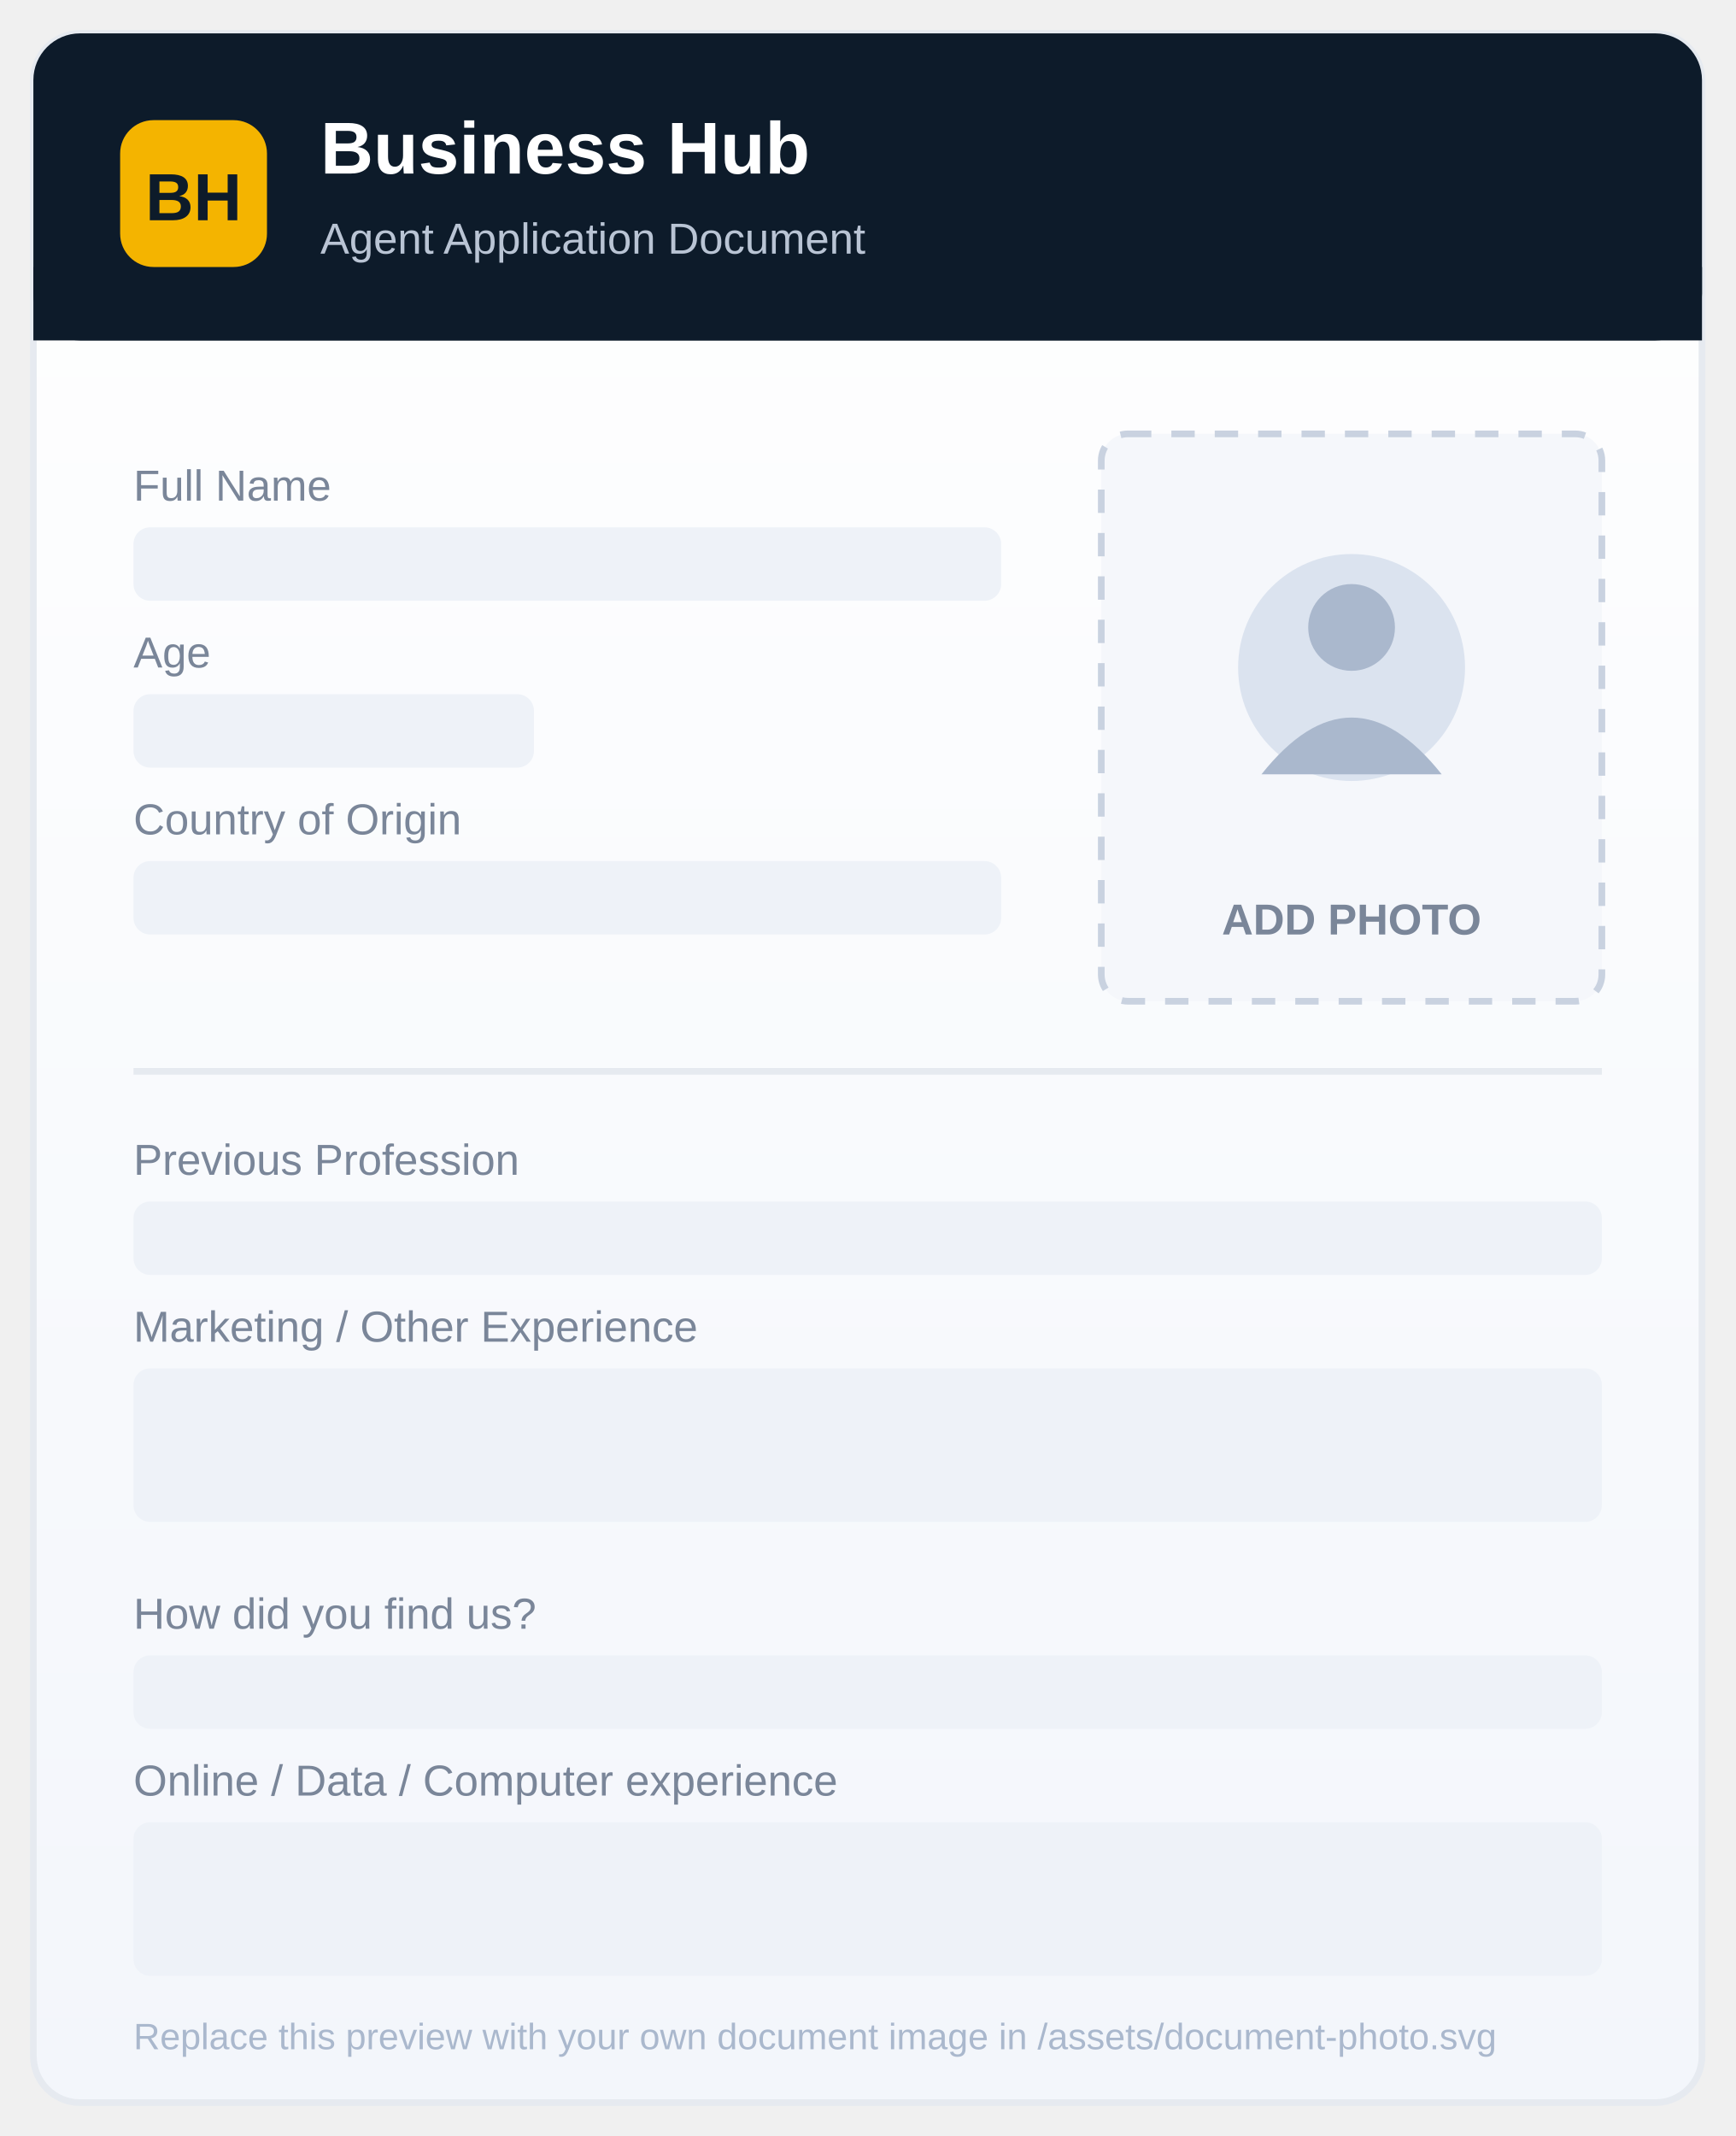
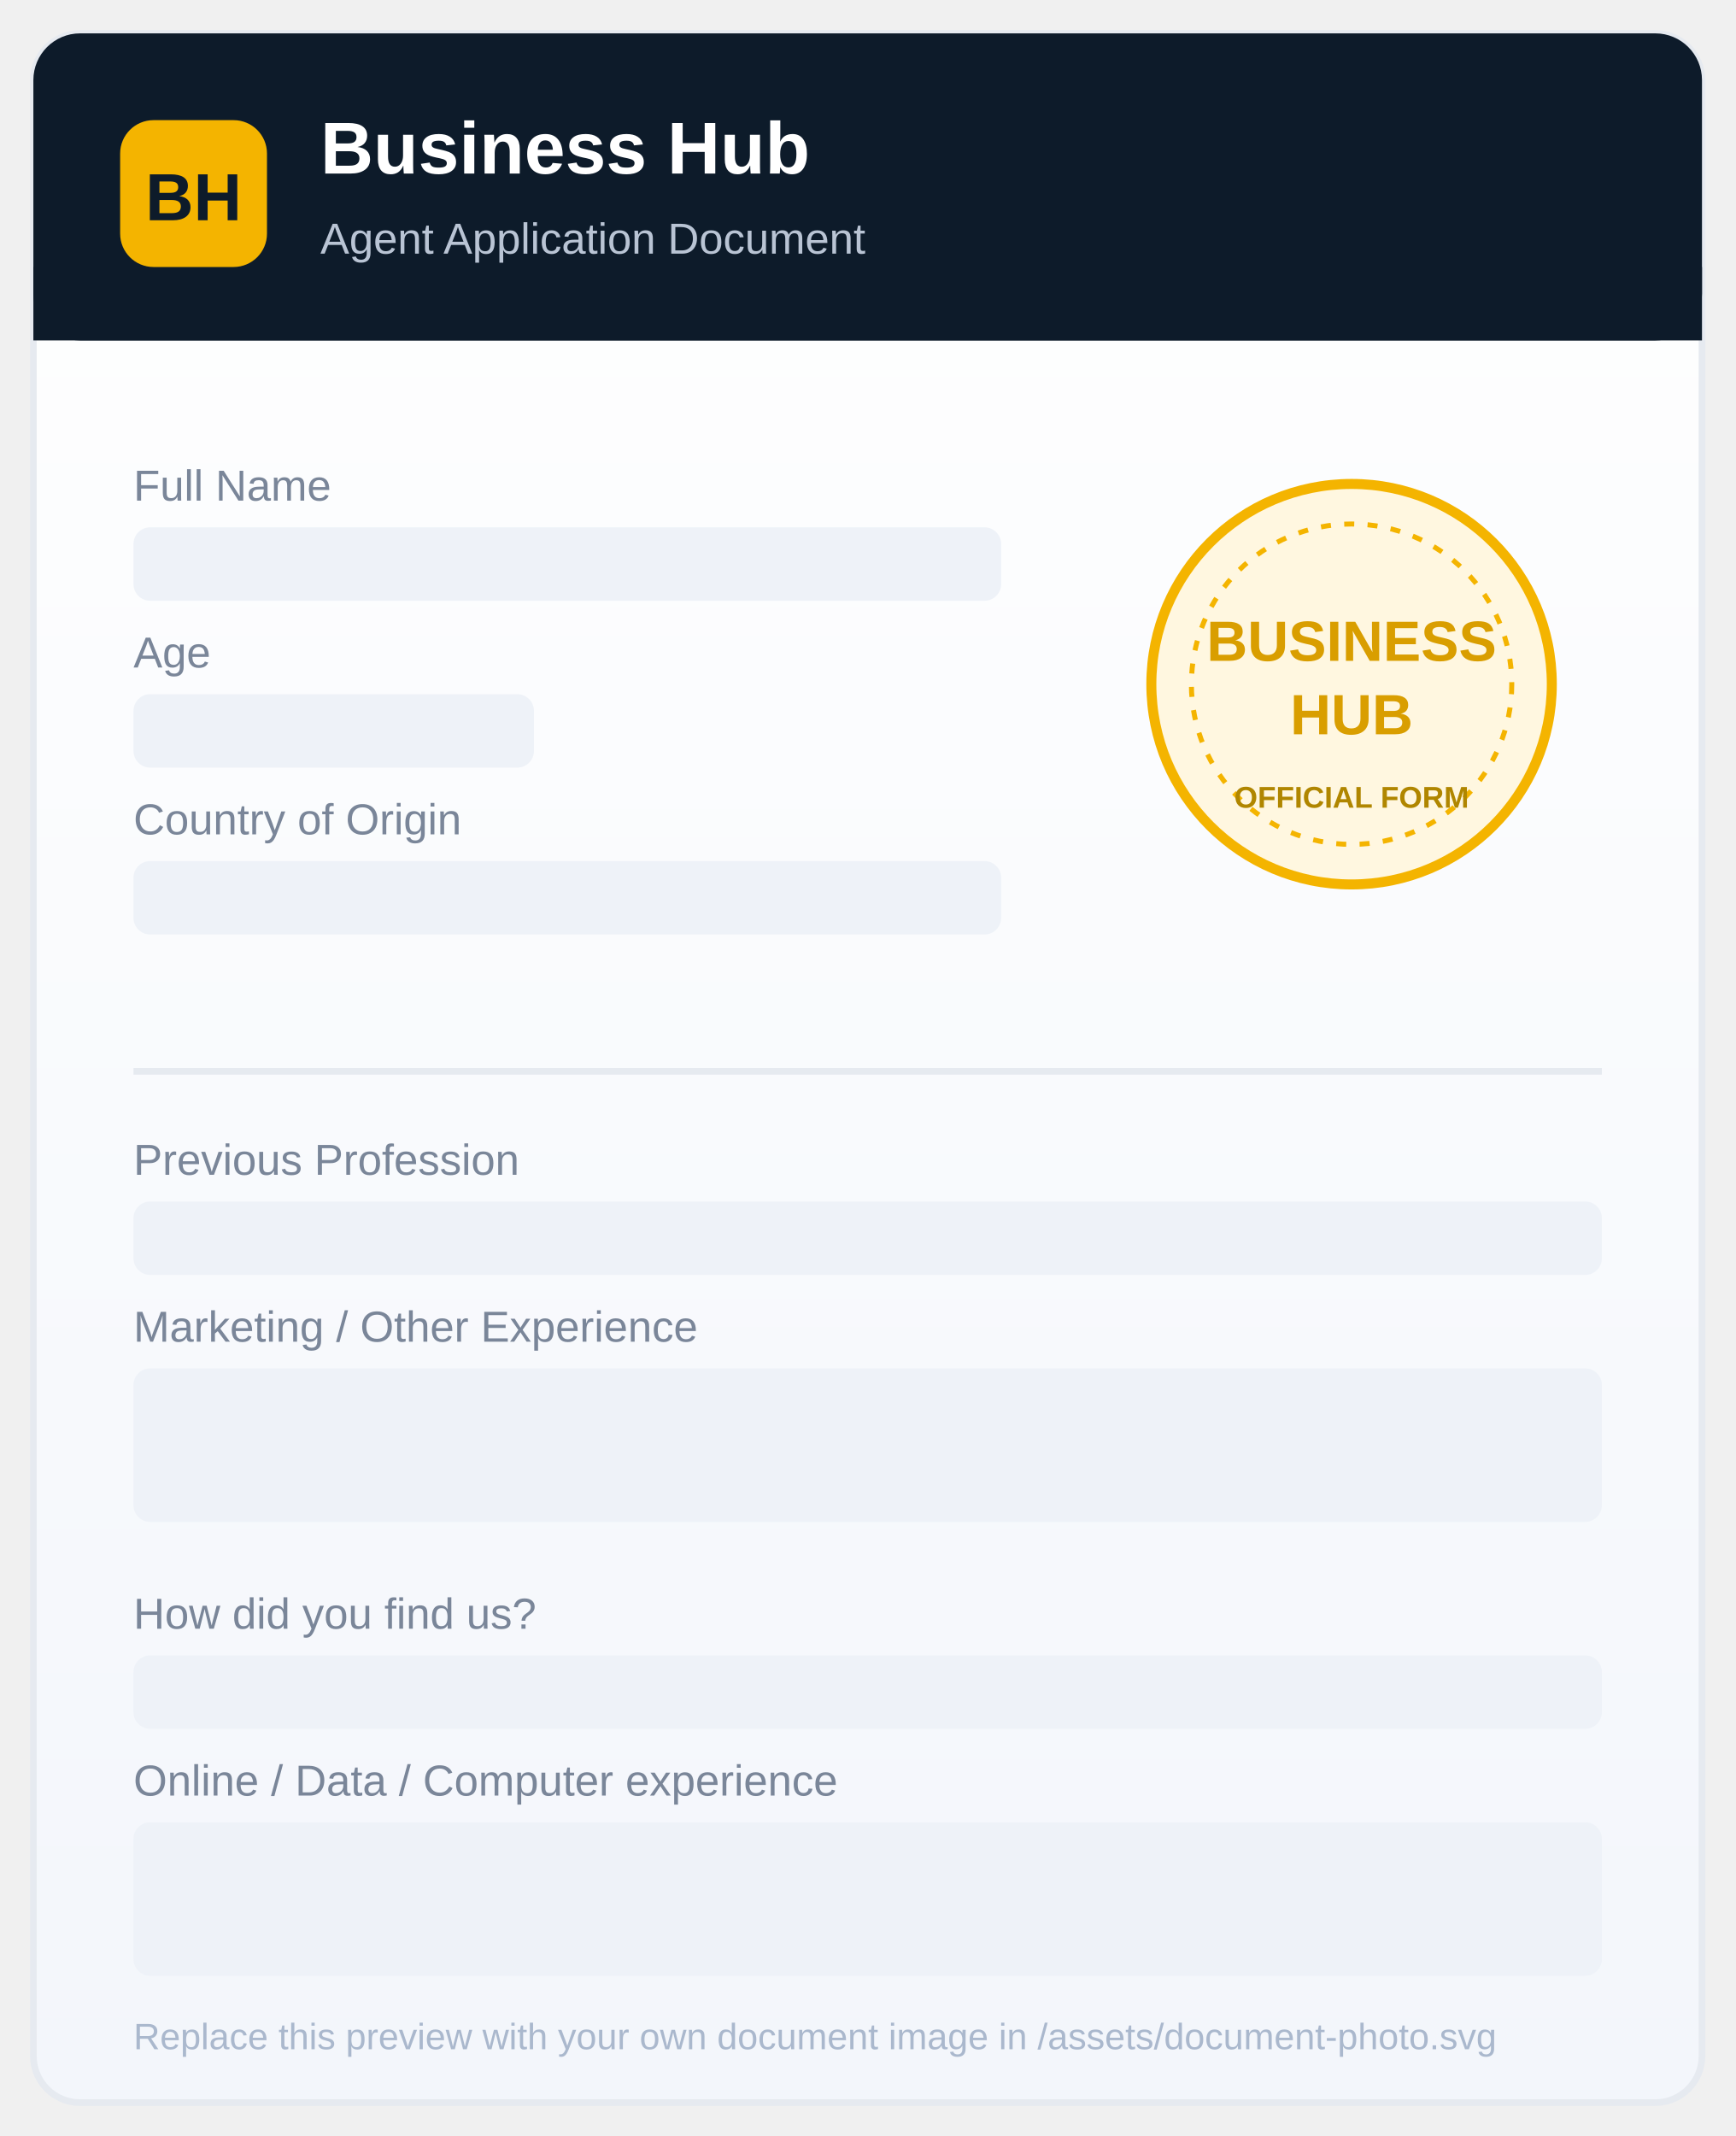
<svg xmlns="http://www.w3.org/2000/svg" viewBox="0 0 520 640" width="520" height="640" role="img" aria-label="Application document preview with photo area">
  <defs>
    <linearGradient id="bg" x1="0" y1="0" x2="0" y2="1">
      <stop offset="0" stop-color="#ffffff" />
      <stop offset="1" stop-color="#f3f6fb" />
    </linearGradient>
  </defs>
  <rect x="10" y="10" width="500" height="620" rx="14" fill="url(#bg)" stroke="#e6eaf0" stroke-width="2" />
  <rect x="10" y="10" width="500" height="92" rx="14" fill="#0d1b2a" />
  <rect x="10" y="80" width="500" height="22" fill="#0d1b2a" />
  <rect x="36" y="36" width="44" height="44" rx="10" fill="#f4b400" />
  <text x="58" y="66" text-anchor="middle" font-family="Arial, sans-serif" font-size="20" font-weight="800" fill="#0d1b2a">BH</text>
  <text x="96" y="52" font-family="Arial, sans-serif" font-size="22" font-weight="800" fill="#ffffff">Business Hub</text>
  <text x="96" y="76" font-family="Arial, sans-serif" font-size="13" fill="#b9c4d4">Agent Application Document</text>
-   <rect x="330" y="130" width="150" height="170" rx="8" fill="#f5f7fb" stroke="#c9d2e0" stroke-width="2" stroke-dasharray="7 6" />
-   <circle cx="405" cy="200" r="34" fill="#dbe3ef" />
-   <circle cx="405" cy="188" r="13" fill="#aab8cd" />
-   <path d="M378 232 q27 -34 54 0 z" fill="#aab8cd" />
-   <text x="405" y="280" text-anchor="middle" font-family="Arial, sans-serif" font-size="13" font-weight="700" fill="#7a8699">ADD PHOTO</text>
+   <circle cx="405" cy="205" r="60" fill="#fff7e0" stroke="#f4b400" stroke-width="3" />
+   <circle cx="405" cy="205" r="48" fill="none" stroke="#f4b400" stroke-width="1.5" stroke-dasharray="3 4" />
+   <text x="405" y="198" text-anchor="middle" font-family="Arial, sans-serif" font-size="17" font-weight="800" fill="#d99e00">BUSINESS</text>
+   <text x="405" y="220" text-anchor="middle" font-family="Arial, sans-serif" font-size="17" font-weight="800" fill="#d99e00">HUB</text>
+   <text x="405" y="242" text-anchor="middle" font-family="Arial, sans-serif" font-size="9" font-weight="700" fill="#b08600">OFFICIAL FORM</text>
  <g font-family="Arial, sans-serif" font-size="13" fill="#7a8699">
    <text x="40" y="150">Full Name</text>
    <rect x="40" y="158" width="260" height="22" rx="5" fill="#eef2f8" />
    <text x="40" y="200">Age</text>
    <rect x="40" y="208" width="120" height="22" rx="5" fill="#eef2f8" />
    <text x="40" y="250">Country of Origin</text>
    <rect x="40" y="258" width="260" height="22" rx="5" fill="#eef2f8" />
  </g>
  <rect x="40" y="320" width="440" height="2" fill="#e6eaf0" />
  <g font-family="Arial, sans-serif" font-size="13" fill="#7a8699">
    <text x="40" y="352">Previous Profession</text>
    <rect x="40" y="360" width="440" height="22" rx="5" fill="#eef2f8" />
    <text x="40" y="402">Marketing / Other Experience</text>
    <rect x="40" y="410" width="440" height="46" rx="5" fill="#eef2f8" />
    <text x="40" y="488">How did you find us?</text>
    <rect x="40" y="496" width="440" height="22" rx="5" fill="#eef2f8" />
    <text x="40" y="538">Online / Data / Computer experience</text>
    <rect x="40" y="546" width="440" height="46" rx="5" fill="#eef2f8" />
  </g>
  <text x="40" y="614" font-family="Arial, sans-serif" font-size="11" fill="#aab8cd">Replace this preview with your own document image in /assets/document-photo.svg</text>
</svg>
